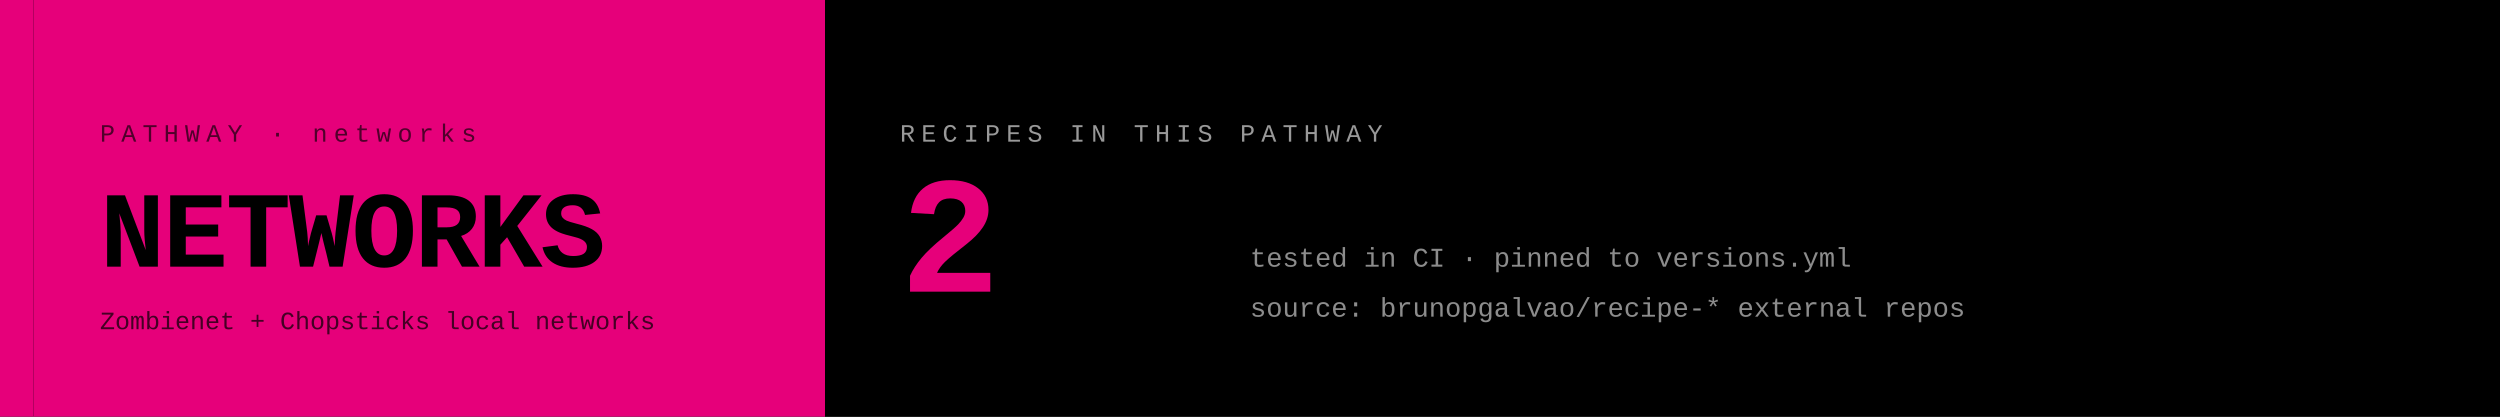
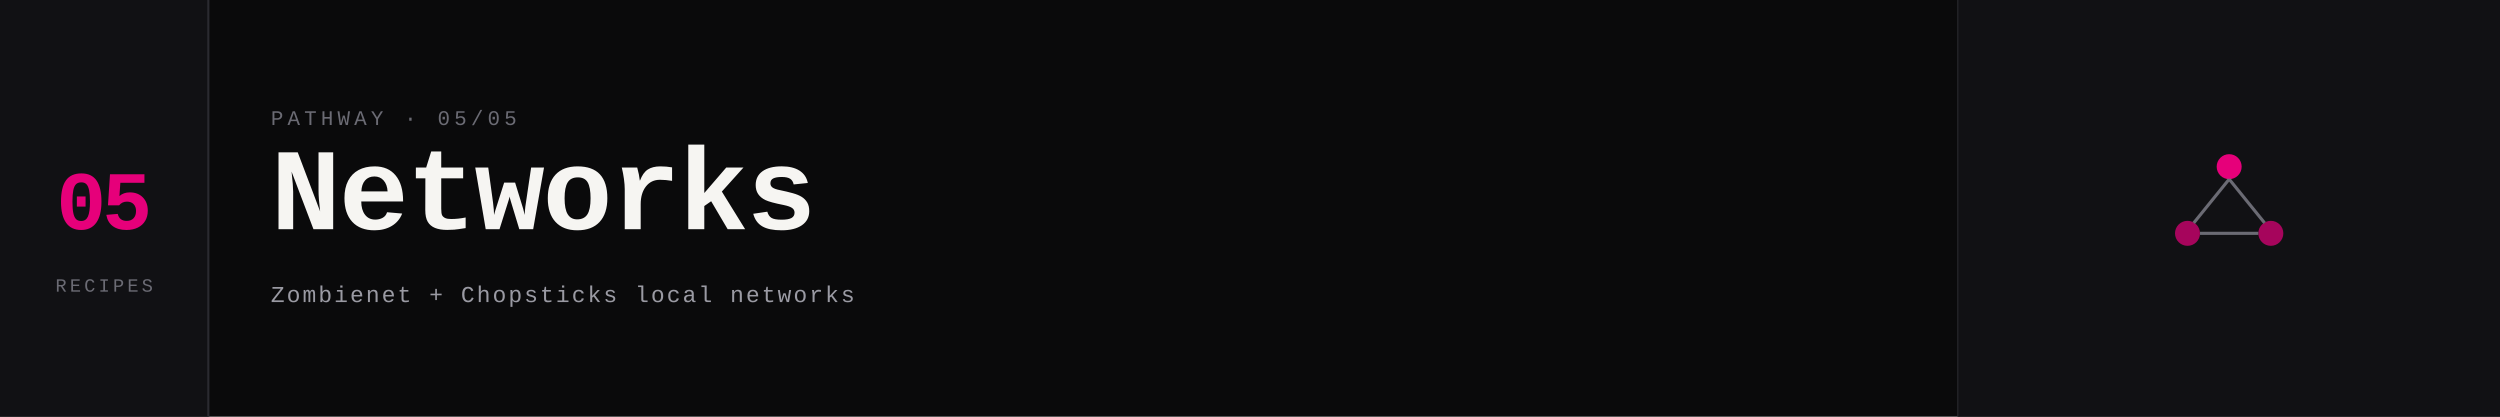
- <svg xmlns="http://www.w3.org/2000/svg" viewBox="0 0 1200 200" shape-rendering="geometricPrecision" role="img" aria-label="NETWORKS pathway — 2 recipes">
-   <rect width="1200" height="200" fill="#000000" />
-   <rect x="0" y="0" width="16" height="200" fill="#E6007A" />
-   <rect x="16" y="0" width="380" height="200" fill="#E6007A" />
-   <text x="48" y="68" font-family="ui-monospace, Menlo, Consolas, 'Courier New', monospace" font-size="12" fill="#000000" opacity="0.65" letter-spacing="3">PATHWAY · networks</text>
-   <text x="48" y="128" font-family="ui-monospace, Menlo, Consolas, 'Courier New', monospace" font-size="52" font-weight="700" fill="#000000" letter-spacing="-1">NETWORKS</text>
-   <text x="48" y="158" font-family="ui-monospace, Menlo, Consolas, 'Courier New', monospace" font-size="12" fill="#000000" opacity="0.7">Zombienet + Chopsticks local networks</text>
-   <rect x="396" y="0" width="804" height="200" fill="#000000" />
-   <text x="432" y="68" font-family="ui-monospace, Menlo, Consolas, 'Courier New', monospace" font-size="12" fill="#FFFFFF" opacity="0.6" letter-spacing="3">RECIPES IN THIS PATHWAY</text>
-   <text x="432" y="140" font-family="ui-monospace, Menlo, Consolas, 'Courier New', monospace" font-size="80" font-weight="700" fill="#E6007A">2</text>
-   <text x="600" y="128" font-family="ui-monospace, Menlo, Consolas, 'Courier New', monospace" font-size="13" fill="#FFFFFF" opacity="0.55">tested in CI · pinned to versions.yml</text>
-   <text x="600" y="152" font-family="ui-monospace, Menlo, Consolas, 'Courier New', monospace" font-size="13" fill="#FFFFFF" opacity="0.55">source: brunopgalvao/recipe-* external repos</text>
+ <svg xmlns="http://www.w3.org/2000/svg" viewBox="0 0 1200 200" shape-rendering="geometricPrecision" role="img" aria-label="Networks pathway — 2 recipes">
+   <rect width="1200" height="200" fill="#0A0A0B" />
+   <rect x="0" y="0" width="100" height="200" fill="#111114" />
+   <text x="50" y="110" text-anchor="middle" font-family="'JetBrains Mono', ui-monospace, Menlo, Consolas, 'Courier New', monospace" font-size="40" font-weight="800" fill="#E6007A" letter-spacing="-2">05</text>
+   <text x="50" y="140" text-anchor="middle" font-family="'JetBrains Mono', ui-monospace, Menlo, Consolas, 'Courier New', monospace" font-size="9" fill="#6B6B74" letter-spacing="1.5">RECIPES</text>
+   <line x1="100" y1="0" x2="100" y2="200" stroke="#2A2A30" />
+   <text x="130" y="60" font-family="'JetBrains Mono', ui-monospace, Menlo, Consolas, 'Courier New', monospace" font-size="10" fill="#6B6B74" letter-spacing="2">PATHWAY · 05/05</text>
+   <text x="130" y="110" font-family="'JetBrains Mono', ui-monospace, Menlo, Consolas, 'Courier New', monospace" font-size="56" font-weight="700" fill="#F6F5F2" letter-spacing="-1">Networks</text>
+   <text x="130" y="145" font-family="'JetBrains Mono', ui-monospace, Menlo, Consolas, 'Courier New', monospace" font-size="11" fill="#9A9AA3" letter-spacing="1">Zombienet + Chopsticks local networks</text>
+   <line x1="940" y1="0" x2="940" y2="200" stroke="#2A2A30" />
+   <rect x="940" y="0" width="260" height="200" fill="#111114" />
+   <g transform="translate(1070, 100)">
+     <circle cx="0" cy="-20" r="6" fill="#E6007A" />
+     <circle cx="-20" cy="12" r="6" fill="#E6007A" opacity=".7" />
+     <circle cx="20" cy="12" r="6" fill="#E6007A" opacity=".7" />
+     <line x1="0" y1="-14" x2="-17" y2="7" stroke="#6B6B74" stroke-width="1.5" />
+     <line x1="0" y1="-14" x2="17" y2="7" stroke="#6B6B74" stroke-width="1.5" />
+     <line x1="-14" y1="12" x2="14" y2="12" stroke="#6B6B74" stroke-width="1.5" />
+   </g>
</svg>
